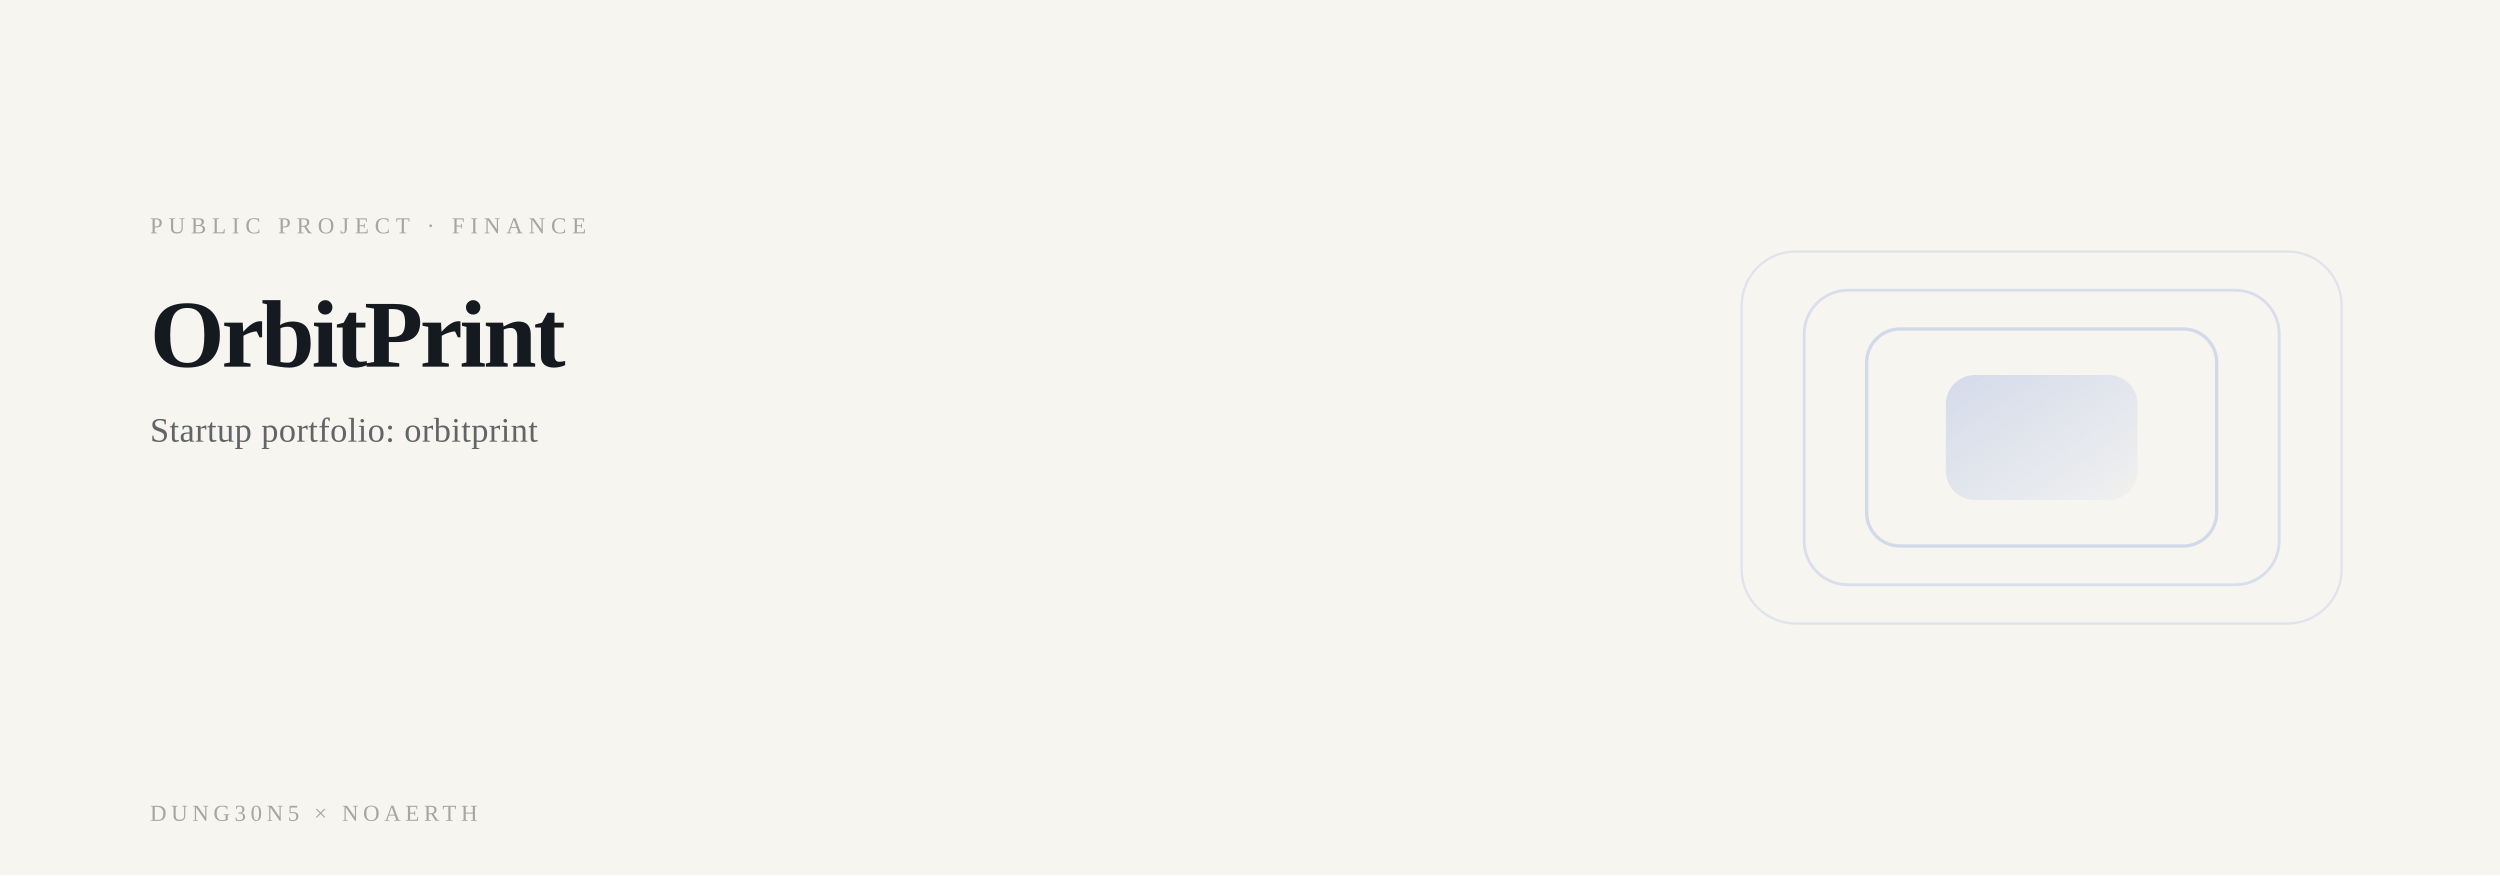
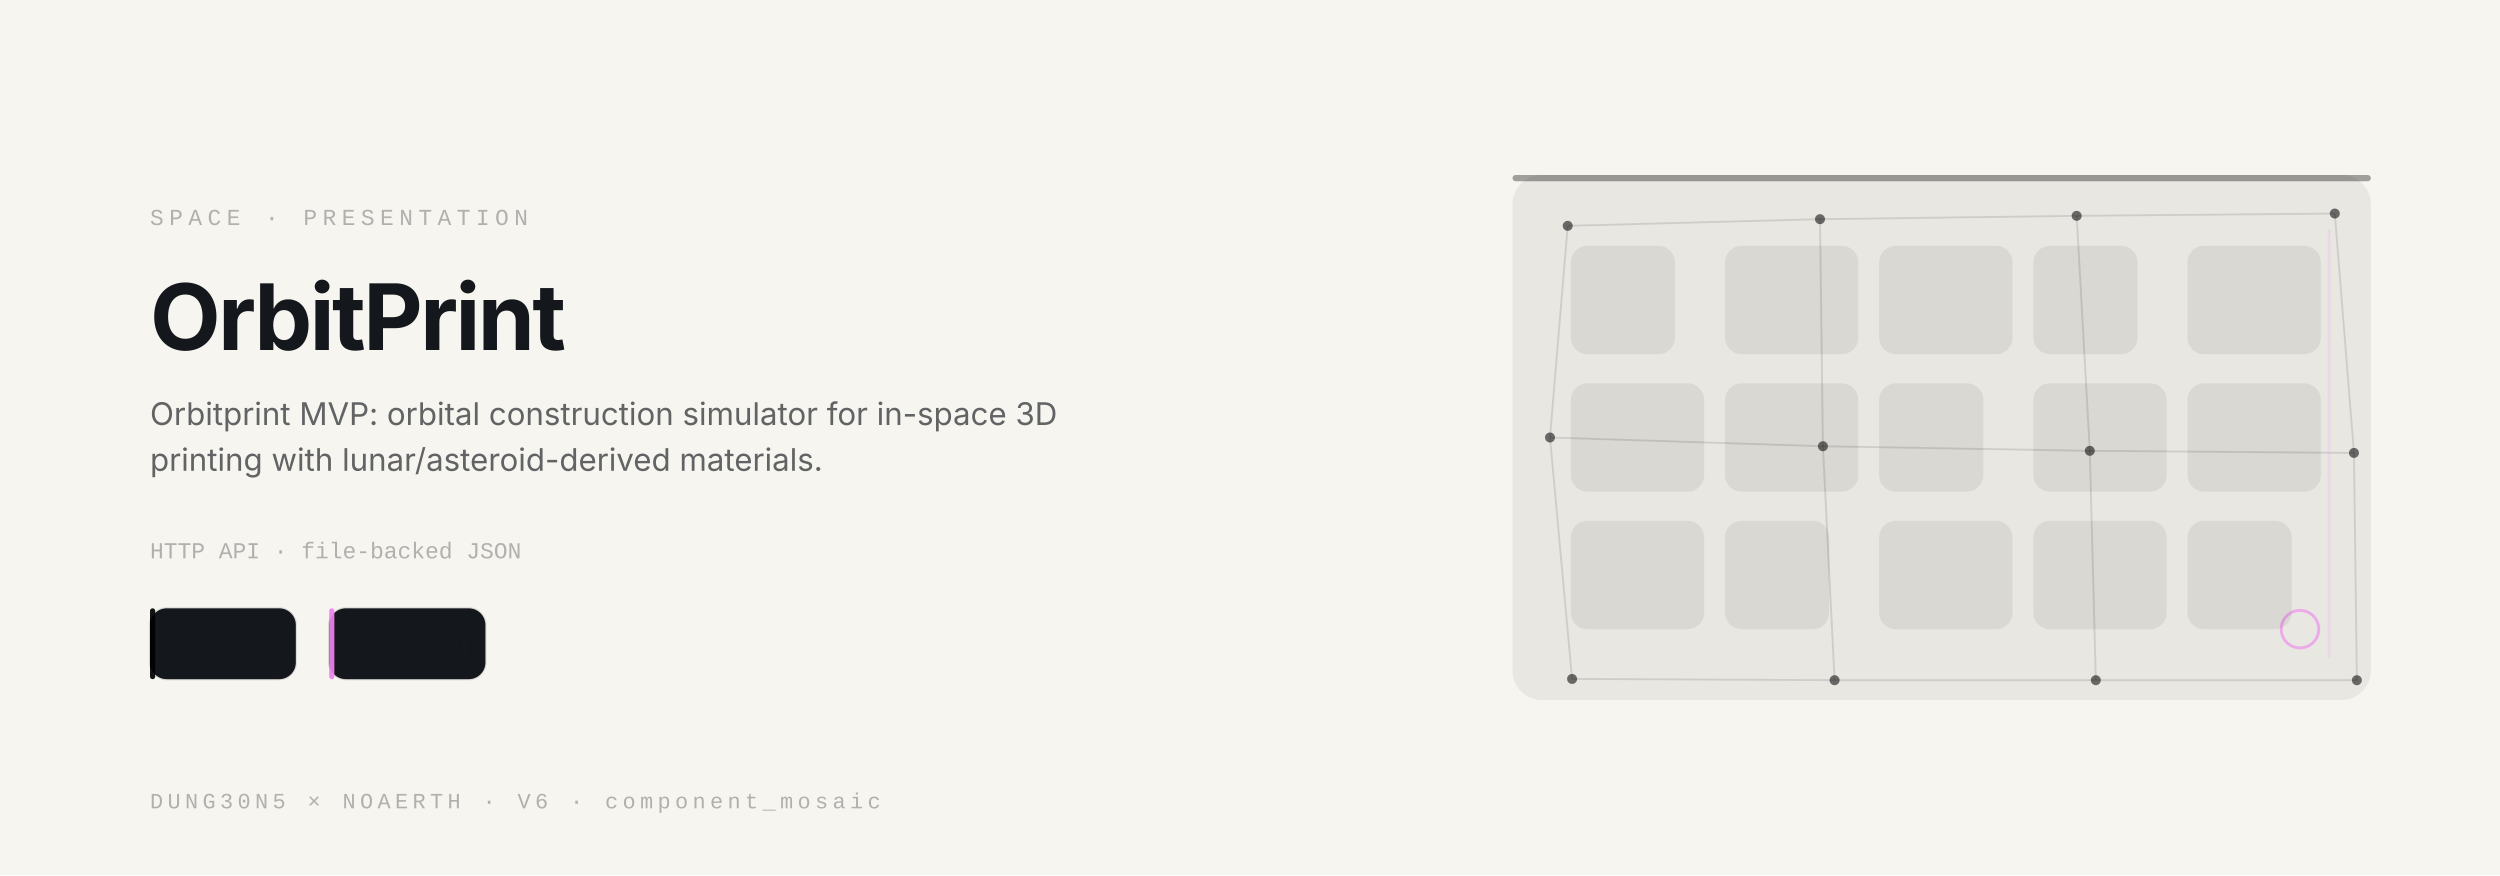
- <svg xmlns="http://www.w3.org/2000/svg" viewBox="0 0 1200 420" width="1200" height="420" role="img" aria-label="OrbitPrint: ledger columns with allocation flow between them. Motion depicts capital enters, allocates across positions, and settles into an outcome.">
-   <defs>
-     <linearGradient id="hero-orbitprint-light-a" x1="0" y1="0" x2="1" y2="1">
-       <stop offset="0" stop-color="#8fa8e0" stop-opacity="0.85" />
-       <stop offset="1" stop-color="#8fa8e0" stop-opacity="0.15" />
-     </linearGradient>
-   </defs>
+ <svg xmlns="http://www.w3.org/2000/svg" viewBox="0 0 1200 420" width="1200" height="420" role="img" aria-label="OrbitPrint: a composed grid assembles and a sweep resolves it">
  <rect width="1200" height="420" fill="#f7f5f0" />
-   <rect x="896" y="157.92" width="168" height="104.16" rx="16" fill="none" stroke="#8fa8e0" stroke-width="1.60" opacity="0.36" />
-   <rect x="866" y="139.32" width="228" height="141.36" rx="21" fill="none" stroke="#8fa8e0" stroke-width="1.38" opacity="0.29" />
-   <rect x="836" y="120.72" width="288" height="178.56" rx="26" fill="none" stroke="#8fa8e0" stroke-width="1.16" opacity="0.23" />
-   <rect x="934" y="180" width="92" height="60" rx="14" fill="url(#hero-orbitprint-light-a)" opacity="0.40" />
-   <text x="72" y="112" fill="#141a205c" font-size="11" letter-spacing="2.8">PUBLIC PROJECT · FINANCE</text>
-   <text x="72" y="176" fill="#141a20" font-size="46" font-weight="660" letter-spacing="-1.4">OrbitPrint</text>
-   <text x="72" y="212" fill="#141a20a8" font-size="16.5" letter-spacing="0.2">Startup portfolio: orbitprint</text>
-   <rect x="72" y="266" width="106" height="40" rx="9" fill="#141a20" fill-opacity="0.05" stroke="#f4efe424" stroke-width="1.1" opacity="0">
-     <animate attributeName="opacity" from="0" to="1" dur="0.5s" begin="0.50s" fill="freeze" />
-   </rect>
-   <rect x="72" y="266" width="2.5" height="40" rx="1.2" fill="#8fa8e0" opacity="0">
-     <animate attributeName="opacity" from="0" to="0.9" dur="0.5s" begin="0.50s" fill="freeze" />
-   </rect>
-   <text x="125" y="291" fill="#141a20" font-size="11.5" text-anchor="middle" font-family="ui-monospace,SFMono-Regular,Menlo,monospace" opacity="0">capital<animate attributeName="opacity" from="0" to="1" dur="0.5s" begin="0.65s" fill="freeze" />
-   </text>
-   <rect x="194" y="266" width="106" height="40" rx="9" fill="#141a20" fill-opacity="0.05" stroke="#f4efe424" stroke-width="1.1" opacity="0">
-     <animate attributeName="opacity" from="0" to="1" dur="0.5s" begin="1.00s" fill="freeze" />
-   </rect>
-   <rect x="194" y="266" width="2.5" height="40" rx="1.2" fill="#8fa8e0" opacity="0">
-     <animate attributeName="opacity" from="0" to="0.9" dur="0.5s" begin="1.00s" fill="freeze" />
-   </rect>
-   <text x="247" y="291" fill="#141a20" font-size="11.5" text-anchor="middle" font-family="ui-monospace,SFMono-Regular,Menlo,monospace" opacity="0">allocate<animate attributeName="opacity" from="0" to="1" dur="0.5s" begin="1.15s" fill="freeze" />
-   </text>
-   <rect x="316" y="266" width="106" height="40" rx="9" fill="#141a20" fill-opacity="0.05" stroke="#f4efe424" stroke-width="1.1" opacity="0">
-     <animate attributeName="opacity" from="0" to="1" dur="0.5s" begin="1.50s" fill="freeze" />
-   </rect>
-   <rect x="316" y="266" width="2.5" height="40" rx="1.2" fill="#8fa8e0" opacity="0">
-     <animate attributeName="opacity" from="0" to="0.9" dur="0.5s" begin="1.50s" fill="freeze" />
-   </rect>
-   <text x="369" y="291" fill="#141a20" font-size="11.5" text-anchor="middle" font-family="ui-monospace,SFMono-Regular,Menlo,monospace" opacity="0">mark<animate attributeName="opacity" from="0" to="1" dur="0.5s" begin="1.65s" fill="freeze" />
-   </text>
-   <rect x="438" y="266" width="106" height="40" rx="9" fill="#141a20" fill-opacity="0.05" stroke="#f4efe424" stroke-width="1.1" opacity="0">
-     <animate attributeName="opacity" from="0" to="1" dur="0.5s" begin="2.00s" fill="freeze" />
-   </rect>
-   <rect x="438" y="266" width="2.5" height="40" rx="1.2" fill="#e7c27a" opacity="0">
-     <animate attributeName="opacity" from="0" to="0.9" dur="0.5s" begin="2.00s" fill="freeze" />
-   </rect>
-   <text x="491" y="291" fill="#141a20" font-size="11.5" text-anchor="middle" font-family="ui-monospace,SFMono-Regular,Menlo,monospace" opacity="0">settle<animate attributeName="opacity" from="0" to="1" dur="0.5s" begin="2.15s" fill="freeze" />
-   </text>
-   <text x="72" y="394" fill="#141a205c" font-size="11" letter-spacing="2.2">DUNG30N5 × NOAERTH</text>
+   <text x="72" y="108" font-family="ui-monospace, SFMono-Regular, Menlo, Monaco, Consolas, 'Liberation Mono', monospace" font-size="11" letter-spacing="2.6" fill="#14171c4f">SPACE · PRESENTATION</text>
+   <text x="72" y="168" font-family="-apple-system, BlinkMacSystemFont, 'Segoe UI', Inter, Helvetica, Arial, sans-serif" font-size="44" font-weight="660" letter-spacing="-1.2" fill="#14171c">OrbitPrint</text>
+   <text x="72" y="204" font-family="-apple-system, BlinkMacSystemFont, 'Segoe UI', Inter, Helvetica, Arial, sans-serif" font-size="15" fill="#14171ca8">Orbitprint MVP: orbital construction simulator for in-space 3D</text>
+   <text x="72" y="226" font-family="-apple-system, BlinkMacSystemFont, 'Segoe UI', Inter, Helvetica, Arial, sans-serif" font-size="15" fill="#14171ca8">printing with lunar/asteroid-derived materials.</text>
+   <text x="72" y="268" font-family="ui-monospace, SFMono-Regular, Menlo, Monaco, Consolas, 'Liberation Mono', monospace" font-size="11" fill="#14171c4f">HTTP API · file-backed JSON</text>
+   <rect x="72.0" y="292.0" width="70.0" height="34.0" rx="8" fill="#14171c" stroke="#14171c1f" stroke-width="1.1" />
+   <rect x="72.0" y="292.0" width="2.5" height="34.0" rx="1.2" fill="mint" opacity="0.92" />
+   <text x="107.0" y="314" font-family="ui-monospace, SFMono-Regular, Menlo, Monaco, Consolas, 'Liberation Mono', monospace" font-size="11" fill="#14171c" fill-opacity="0.82" text-anchor="middle">plans</text>
+   <rect x="158.0" y="292.0" width="75.0" height="34.0" rx="8" fill="#14171c" stroke="#14171c1f" stroke-width="1.1" />
+   <rect x="158.0" y="292.0" width="2.5" height="34.0" rx="1.2" fill="violet" opacity="0.92" />
+   <text x="195.5" y="314" font-family="ui-monospace, SFMono-Regular, Menlo, Monaco, Consolas, 'Liberation Mono', monospace" font-size="11" fill="#14171c" fill-opacity="0.82" text-anchor="middle">plans/[id]</text>
+   <rect x="726.0" y="84.0" width="412.0" height="252.0" rx="14" fill="mint" fill-opacity="0.06" />
+   <rect x="729.0" y="87.0" width="406.0" height="246.0" rx="12" fill="none" stroke="mint" stroke-width="1" stroke-opacity="0.18" />
+   <line x1="752.5" y1="108.4" x2="873.6" y2="105.2" stroke="#14171c1f" stroke-width="0.9" />
+   <line x1="752.5" y1="108.4" x2="744.0" y2="210.0" stroke="#14171c1f" stroke-width="0.9" />
+   <line x1="873.6" y1="105.2" x2="996.8" y2="103.6" stroke="#14171c1f" stroke-width="0.9" />
+   <line x1="873.6" y1="105.2" x2="875.0" y2="214.2" stroke="#14171c1f" stroke-width="0.9" />
+   <line x1="996.8" y1="103.6" x2="1120.7" y2="102.5" stroke="#14171c1f" stroke-width="0.9" />
+   <line x1="996.8" y1="103.6" x2="1003.1" y2="216.4" stroke="#14171c1f" stroke-width="0.9" />
+   <line x1="1120.7" y1="102.5" x2="1129.9" y2="217.4" stroke="#14171c1f" stroke-width="0.9" />
+   <line x1="744.0" y1="210.0" x2="875.0" y2="214.2" stroke="#14171c1f" stroke-width="0.9" />
+   <line x1="744.0" y1="210.0" x2="754.6" y2="325.9" stroke="#14171c1f" stroke-width="0.9" />
+   <line x1="875.0" y1="214.2" x2="1003.1" y2="216.4" stroke="#14171c1f" stroke-width="0.9" />
+   <line x1="875.0" y1="214.2" x2="880.6" y2="326.5" stroke="#14171c1f" stroke-width="0.9" />
+   <line x1="1003.1" y1="216.4" x2="1129.9" y2="217.4" stroke="#14171c1f" stroke-width="0.9" />
+   <line x1="1003.1" y1="216.4" x2="1006.0" y2="326.5" stroke="#14171c1f" stroke-width="0.9" />
+   <line x1="1129.9" y1="217.4" x2="1131.3" y2="326.5" stroke="#14171c1f" stroke-width="0.9" />
+   <line x1="754.6" y1="325.9" x2="880.6" y2="326.5" stroke="#14171c1f" stroke-width="0.9" />
+   <line x1="880.6" y1="326.5" x2="1006.0" y2="326.5" stroke="#14171c1f" stroke-width="0.9" />
+   <line x1="1006.0" y1="326.5" x2="1131.3" y2="326.5" stroke="#14171c1f" stroke-width="0.9" />
+   <circle cx="752.5" cy="108.4" r="2.4" fill="mint" opacity="0.55" />
+   <circle cx="873.6" cy="105.2" r="2.4" fill="mint" opacity="0.55" />
+   <circle cx="996.8" cy="103.6" r="2.4" fill="mint" opacity="0.55" />
+   <circle cx="1120.7" cy="102.5" r="2.4" fill="mint" opacity="0.55" />
+   <circle cx="744.0" cy="210.0" r="2.4" fill="mint" opacity="0.55" />
+   <circle cx="875.0" cy="214.2" r="2.4" fill="mint" opacity="0.55" />
+   <circle cx="1003.1" cy="216.4" r="2.4" fill="mint" opacity="0.55" />
+   <circle cx="1129.9" cy="217.4" r="2.4" fill="mint" opacity="0.55" />
+   <circle cx="754.6" cy="325.9" r="2.4" fill="mint" opacity="0.55" />
+   <circle cx="880.6" cy="326.5" r="2.4" fill="mint" opacity="0.55" />
+   <circle cx="1006.0" cy="326.5" r="2.4" fill="mint" opacity="0.55" />
+   <circle cx="1131.3" cy="326.5" r="2.4" fill="mint" opacity="0.55" />
+   <rect x="726.0" y="84.0" width="412.0" height="3" rx="1.5" fill="mint" opacity="0.35" />
+   <circle cx="1104.0" cy="302.0" r="9" fill="none" stroke="violet" stroke-width="1.4" opacity="0.6" />
+   <rect x="754" y="118" width="50" height="52" rx="8" fill="mint" fill-opacity="0.08" stroke="mint" stroke-width="1" stroke-opacity="0.4" opacity="0.85" />
+   <rect x="828" y="118" width="64" height="52" rx="8" fill="mint" fill-opacity="0.08" stroke="mint" stroke-width="1" stroke-opacity="0.4" opacity="0.85" />
+   <rect x="902" y="118" width="64" height="52" rx="8" fill="mint" fill-opacity="0.08" stroke="mint" stroke-width="1" stroke-opacity="0.4" opacity="0.85" />
+   <rect x="976" y="118" width="50" height="52" rx="8" fill="mint" fill-opacity="0.08" stroke="mint" stroke-width="1" stroke-opacity="0.4" opacity="0.85" />
+   <rect x="1050" y="118" width="64" height="52" rx="8" fill="mint" fill-opacity="0.08" stroke="mint" stroke-width="1" stroke-opacity="0.4" opacity="0.85" />
+   <rect x="754" y="184" width="64" height="52" rx="8" fill="mint" fill-opacity="0.08" stroke="mint" stroke-width="1" stroke-opacity="0.4" opacity="0.85" />
+   <rect x="828" y="184" width="64" height="52" rx="8" fill="mint" fill-opacity="0.08" stroke="mint" stroke-width="1" stroke-opacity="0.4" opacity="0.85" />
+   <rect x="902" y="184" width="50" height="52" rx="8" fill="mint" fill-opacity="0.08" stroke="mint" stroke-width="1" stroke-opacity="0.4" opacity="0.85" />
+   <rect x="976" y="184" width="64" height="52" rx="8" fill="mint" fill-opacity="0.08" stroke="mint" stroke-width="1" stroke-opacity="0.4" opacity="0.85" />
+   <rect x="1050" y="184" width="64" height="52" rx="8" fill="mint" fill-opacity="0.08" stroke="mint" stroke-width="1" stroke-opacity="0.4" opacity="0.85" />
+   <rect x="754" y="250" width="64" height="52" rx="8" fill="mint" fill-opacity="0.08" stroke="mint" stroke-width="1" stroke-opacity="0.4" opacity="0.85" />
+   <rect x="828" y="250" width="50" height="52" rx="8" fill="mint" fill-opacity="0.08" stroke="mint" stroke-width="1" stroke-opacity="0.4" opacity="0.85" />
+   <rect x="902" y="250" width="64" height="52" rx="8" fill="mint" fill-opacity="0.08" stroke="mint" stroke-width="1" stroke-opacity="0.4" opacity="0.85" />
+   <rect x="976" y="250" width="64" height="52" rx="8" fill="mint" fill-opacity="0.08" stroke="mint" stroke-width="1" stroke-opacity="0.4" opacity="0.85" />
+   <rect x="1050" y="250" width="50" height="52" rx="8" fill="mint" fill-opacity="0.08" stroke="mint" stroke-width="1" stroke-opacity="0.4" opacity="0.85" />
+   <line x1="1118" y1="110" x2="1118" y2="316" stroke="violet" stroke-width="1.4" opacity="0.14" />
+   <text x="72" y="388" font-family="ui-monospace, SFMono-Regular, Menlo, Monaco, Consolas, 'Liberation Mono', monospace" font-size="10.5" letter-spacing="2.1" fill="#14171c4f">DUNG30N5 × NOAERTH · V6 · component_mosaic</text>
</svg>
